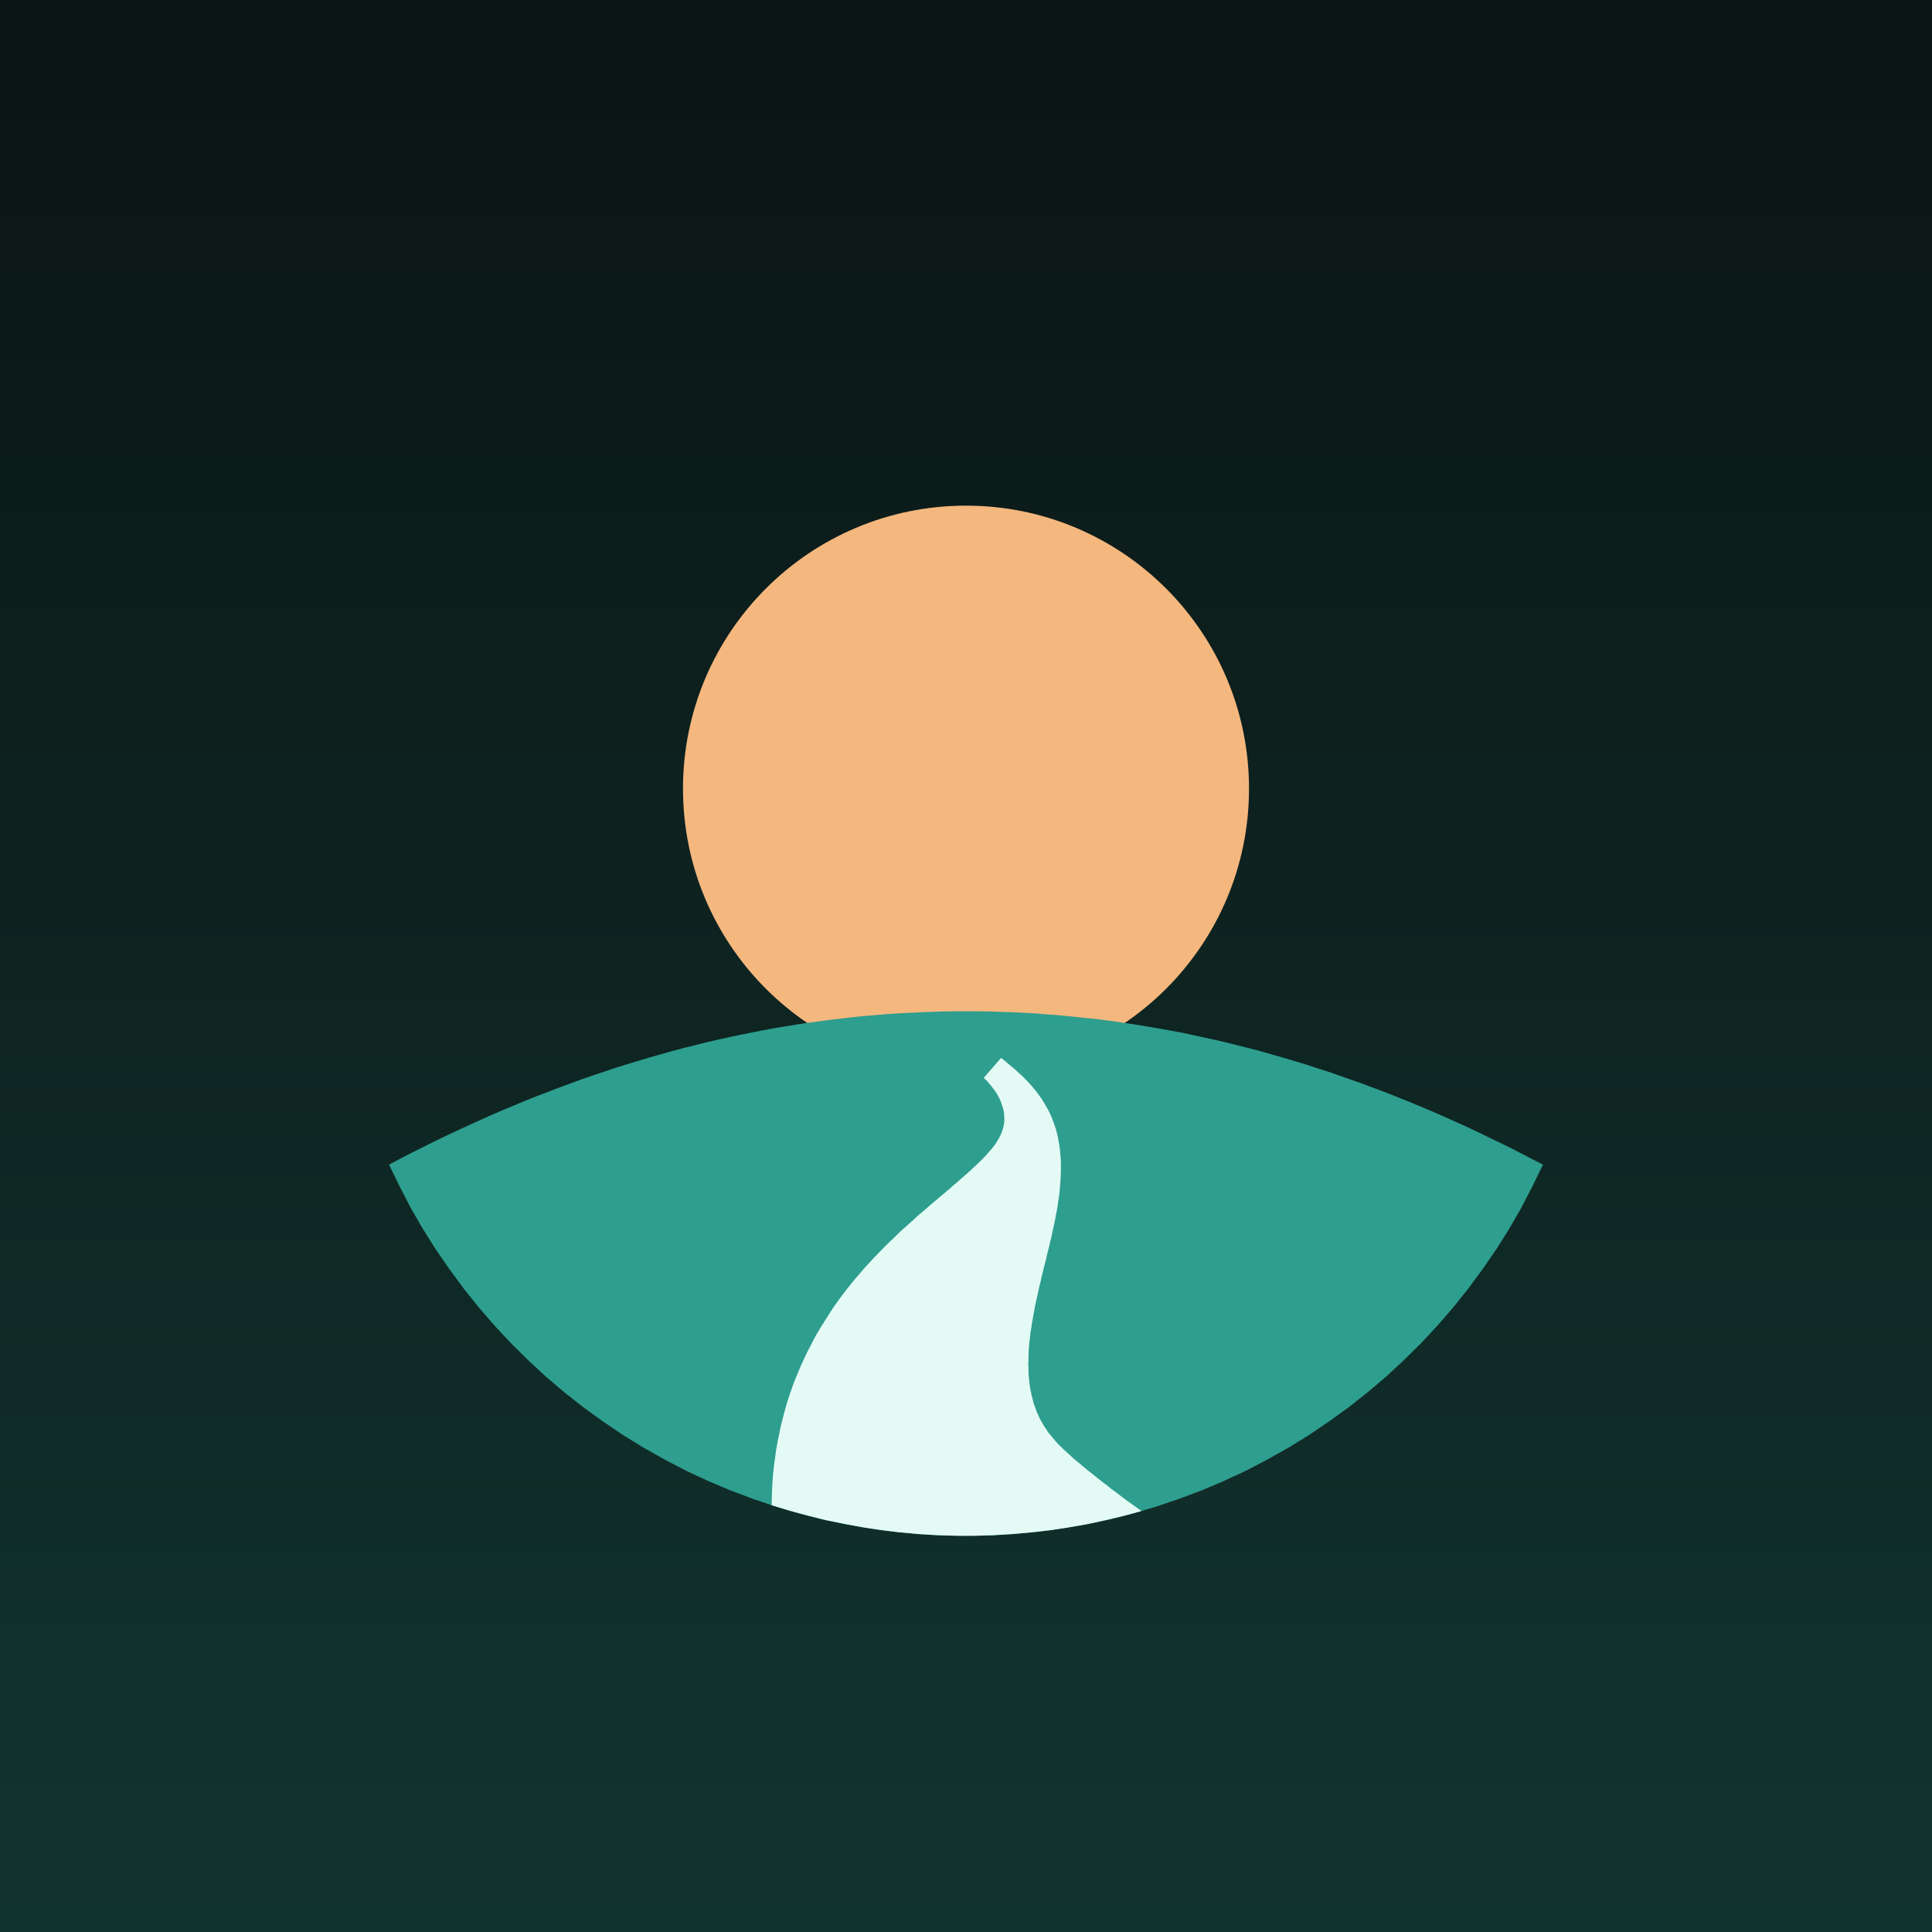
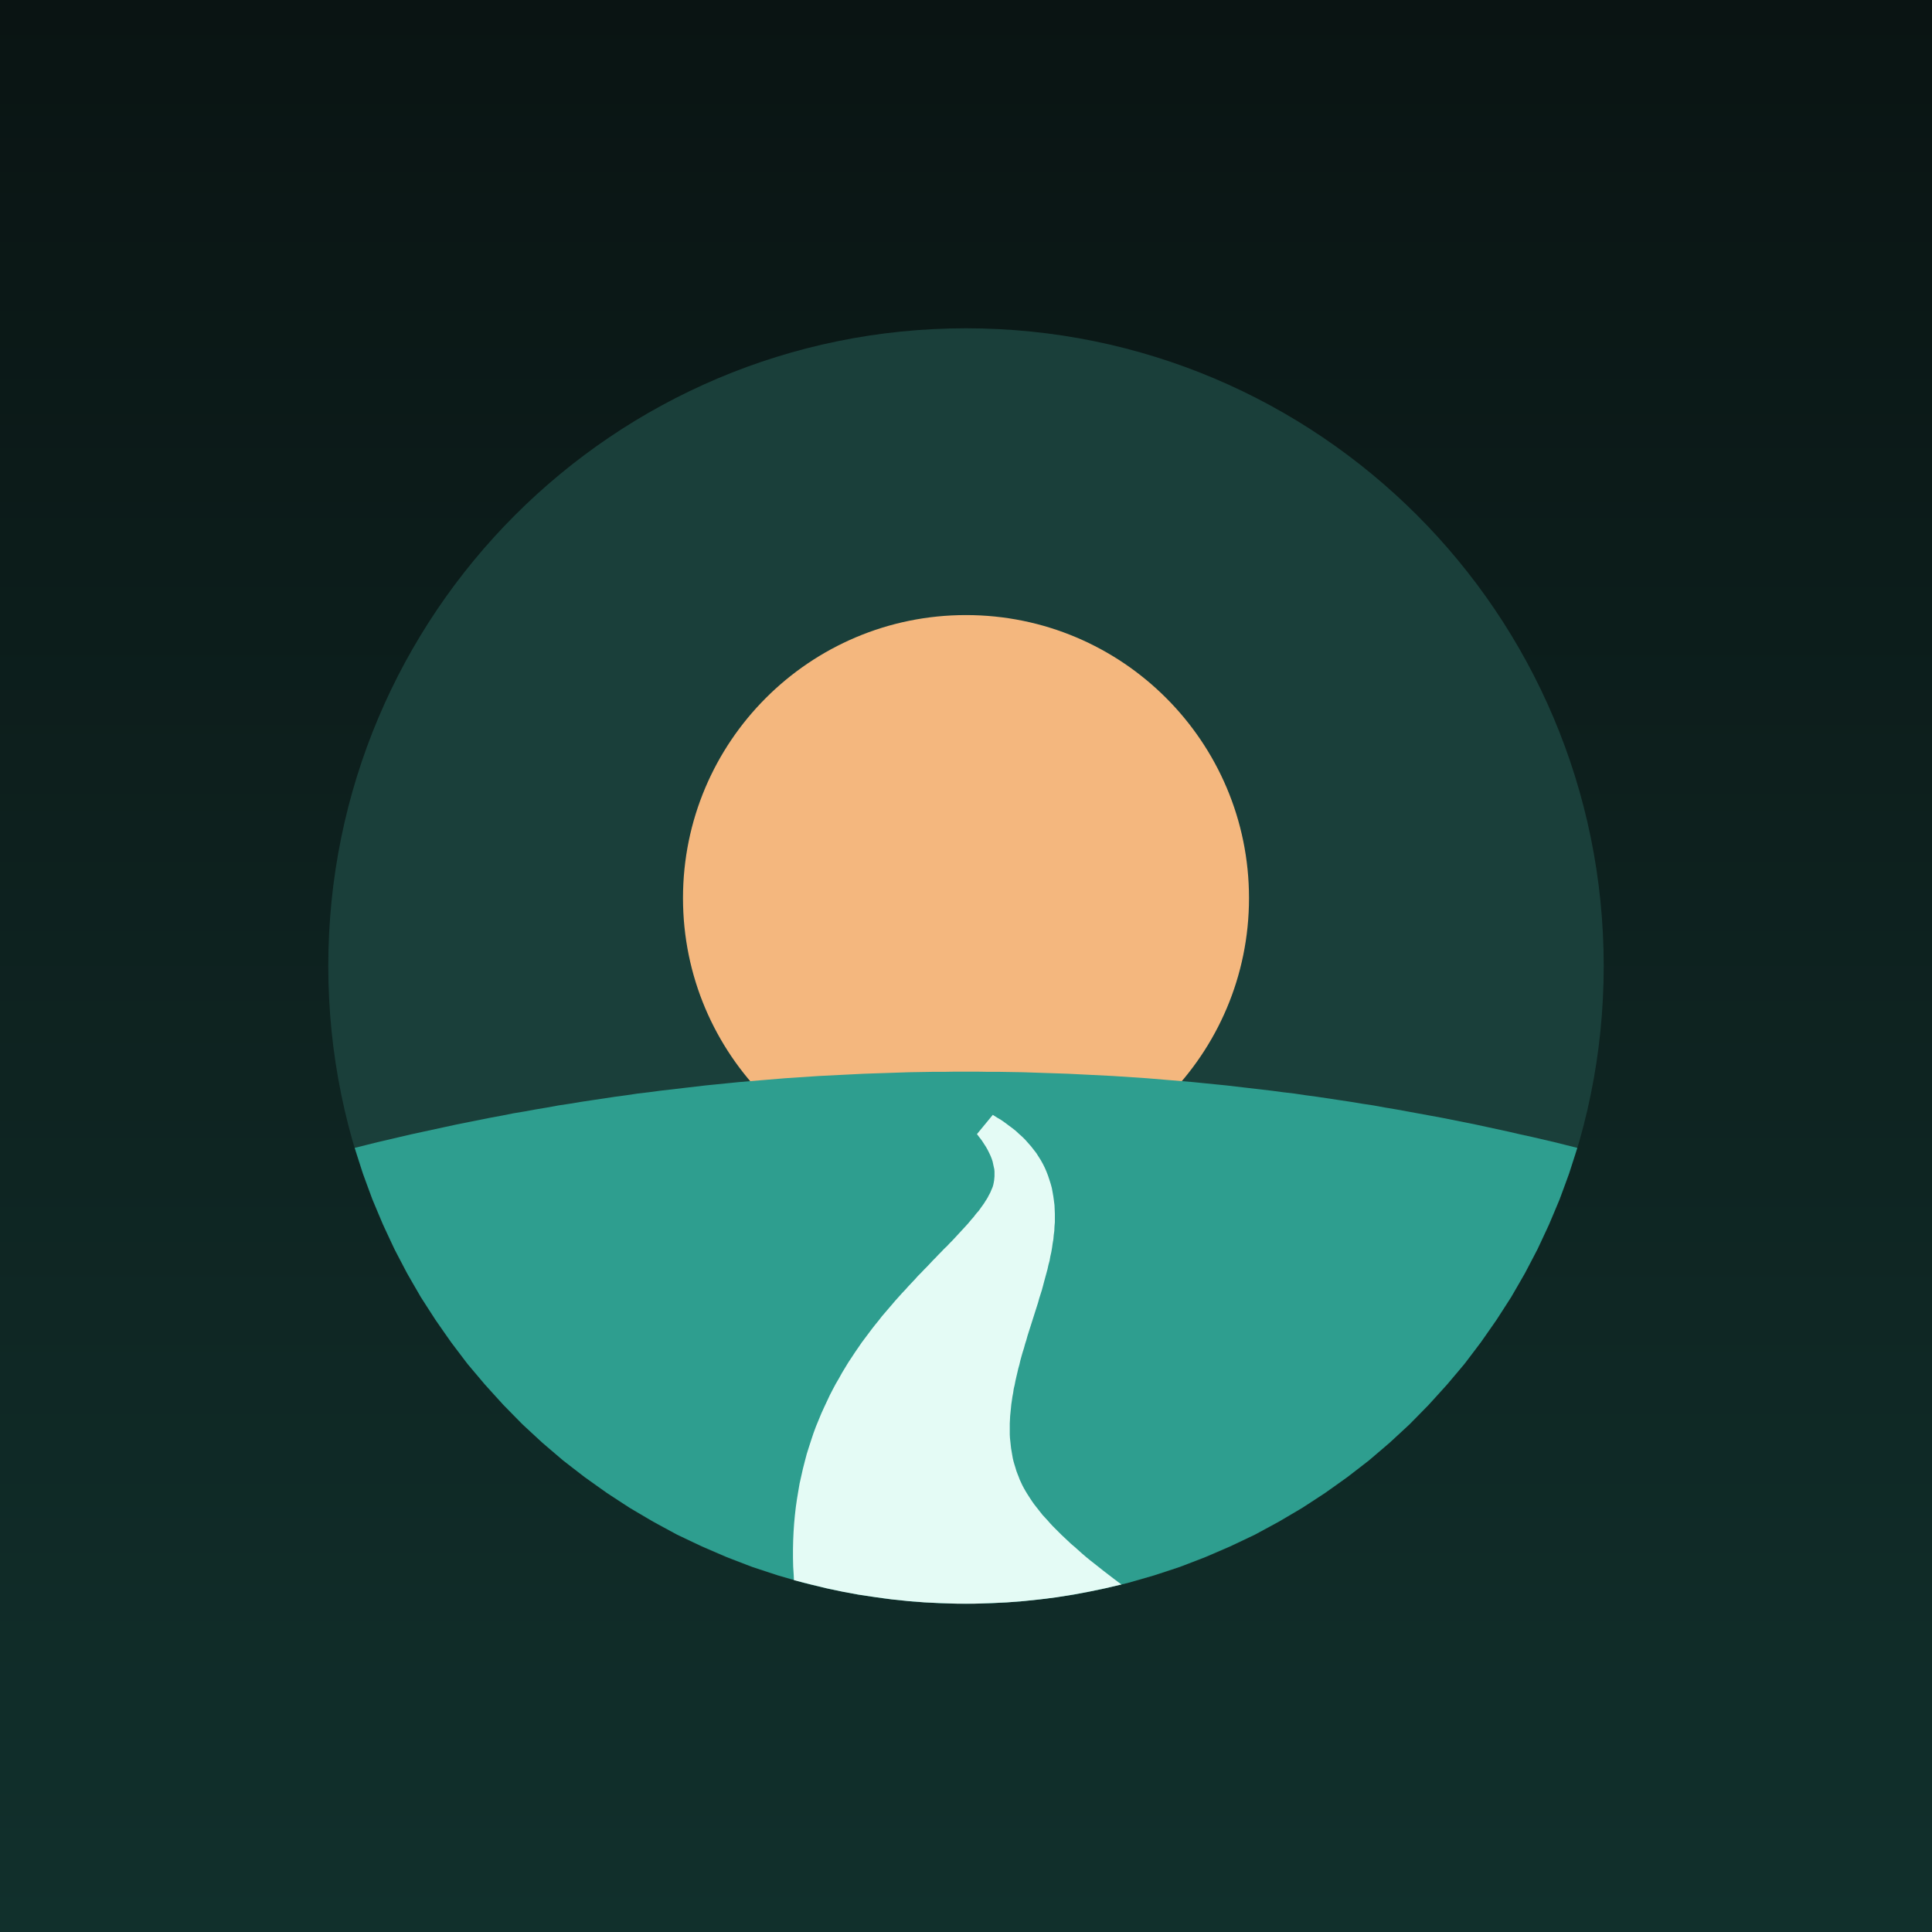
<svg xmlns="http://www.w3.org/2000/svg" viewBox="0 0 1024 1024" width="1024" height="1024">
  <defs>
    <linearGradient id="v9b-dk" x1="0" y1="0" x2="0" y2="1024" gradientUnits="userSpaceOnUse">
      <stop offset="0" stop-color="#0A1413" />
-       <stop offset="1" stop-color="#12342F" />
+       <stop offset="1" stop-color="#11302C" />
    </linearGradient>
  </defs>
  <rect width="1024" height="1024" fill="url(#v9b-dk)" />
-   <circle cx="512" cy="418" r="150" fill="#F4B77E" />
-   <path d="M206.2 617.3 L212.2 614.1 L218.2 611 L224.2 608 L230.2 605 L236.2 602.1 L242.2 599.3 L248.2 596.5 L254.2 593.8 L260.2 591.1 L266.2 588.5 L272.2 586 L278.2 583.5 L284.2 581.1 L290.2 578.8 L296.2 576.5 L302.2 574.3 L308.2 572.1 L314.2 570 L320.2 568 L326.2 566 L332.2 564.1 L338.2 562.3 L344.2 560.5 L350.2 558.8 L356.2 557.1 L362.2 555.5 L368.2 554 L374.2 552.5 L380.2 551.1 L386.2 549.8 L392.2 548.5 L398.2 547.3 L404.2 546.1 L410.2 545 L416.2 544 L422.2 543 L428.2 542.1 L434.2 541.3 L440.2 540.5 L446.2 539.8 L452.2 539.1 L458.2 538.5 L464.2 538 L470.2 537.5 L476.2 537.1 L482.2 536.8 L488.2 536.5 L494.2 536.3 L500.2 536.1 L506.2 536 L512.2 536 L518.2 536 L524.2 536.1 L530.2 536.3 L536.2 536.5 L542.2 536.8 L548.2 537.1 L554.2 537.6 L560.2 538 L566.2 538.6 L572.2 539.2 L578.2 539.8 L584.2 540.5 L590.2 541.3 L596.2 542.2 L602.2 543.1 L608.2 544.1 L614.2 545.1 L620.2 546.2 L626.2 547.3 L632.2 548.6 L638.2 549.9 L644.2 551.2 L650.2 552.6 L656.2 554.1 L662.2 555.6 L668.2 557.2 L674.2 558.9 L680.2 560.6 L686.2 562.4 L692.2 564.2 L698.2 566.2 L704.2 568.1 L710.2 570.2 L716.2 572.3 L722.2 574.4 L728.2 576.7 L734.2 578.9 L740.2 581.3 L746.2 583.7 L752.2 586.2 L758.2 588.7 L764.2 591.3 L770.2 594 L776.2 596.7 L782.2 599.5 L788.2 602.4 L794.2 605.3 L800.2 608.2 L806.2 611.3 L812.2 614.4 L817.8 617.3 L817.8 617.3 L812.2 628.8 L806.3 640.2 L799.9 651.3 L793.1 662.1 L785.8 672.7 L778.2 683 L770.2 693 L761.8 702.7 L753.1 712 L744 721 L734.6 729.7 L724.8 738 L714.8 745.9 L704.4 753.4 L693.8 760.6 L682.9 767.3 L671.7 773.6 L660.4 779.5 L648.8 784.9 L637 789.9 L625 794.4 L612.9 798.5 L600.6 802.1 L588.2 805.3 L575.6 807.9 L563 810.1 L550.3 811.8 L537.6 813 L524.8 813.8 L512 814 L499.2 813.8 L486.4 813 L473.7 811.8 L461 810.1 L448.4 807.9 L435.8 805.3 L423.4 802.1 L411.1 798.5 L399 794.4 L387 789.9 L375.2 784.9 L363.6 779.5 L352.3 773.6 L341.1 767.3 L330.2 760.6 L319.6 753.4 L309.2 745.9 L299.2 738 L289.4 729.7 L280 721 L270.9 712 L262.2 702.7 L253.8 693 L245.8 683 L238.2 672.7 L230.9 662.1 L224.1 651.3 L217.7 640.2 L211.8 628.8 L206.2 617.3Z" fill="#2E9E8F" />
-   <path d="M521.4 571.3 L523 572.8 L524.4 574.4 L525.7 576 L526.9 577.6 L528 579.1 L528.9 580.7 L529.7 582.2 L530.4 583.7 L530.9 585.2 L531.4 586.7 L531.8 588.1 L532.1 589.5 L532.2 590.8 L532.3 592.1 L532.3 593.4 L532.3 594.6 L532.1 595.8 L531.9 597 L531.6 598.1 L531.3 599.2 L530.9 600.3 L530.4 601.4 L529.9 602.4 L529.4 603.4 L528.8 604.4 L528.2 605.4 L527.5 606.4 L526.8 607.4 L526 608.4 L525.2 609.4 L524.3 610.4 L523.4 611.4 L522.5 612.5 L521.5 613.5 L520.5 614.6 L519.4 615.6 L518.3 616.7 L517.1 617.8 L515.9 618.9 L514.7 620.1 L513.4 621.2 L512.1 622.4 L510.7 623.6 L509.3 624.8 L507.9 626.1 L506.4 627.4 L504.9 628.6 L503.4 630 L501.8 631.3 L500.2 632.7 L498.5 634.1 L496.9 635.5 L495.2 636.9 L493.4 638.4 L491.7 639.9 L489.9 641.5 L488.1 643 L486.2 644.6 L484.4 646.3 L482.5 648 L480.6 649.7 L478.7 651.4 L476.7 653.2 L474.8 655.1 L472.8 657 L470.8 658.9 L468.8 660.9 L466.8 662.9 L464.8 665 L462.8 667.1 L460.8 669.3 L458.7 671.5 L456.7 673.8 L454.7 676.2 L452.6 678.6 L450.6 681.1 L448.6 683.6 L446.6 686.2 L444.6 688.9 L442.6 691.7 L440.7 694.5 L438.8 697.5 L436.9 700.5 L435 703.5 L433.1 706.7 L431.3 709.9 L429.6 713.3 L427.8 716.7 L426.2 720.2 L424.5 723.8 L423 727.4 L421.4 731.2 L420 735 L418.6 739 L417.3 743 L416.1 747.1 L415 751.3 L413.9 755.6 L413 759.9 L412.1 764.4 L411.3 768.9 L410.7 773.5 L410.1 778.1 L409.6 782.9 L409.3 787.7 L409.1 792.5 L409 797.4 L409 797.8 L409 797.8 L418.5 800.7 L428.1 803.3 L437.7 805.7 L447.5 807.7 L457.2 809.5 L467.1 811 L477 812.2 L486.9 813.1 L496.8 813.7 L506.7 814 L516.7 814 L526.6 813.7 L536.5 813.1 L546.5 812.2 L556.3 811.1 L566.2 809.6 L576 807.9 L585.7 805.8 L595.4 803.5 L605 800.9 L605 800.9 L602.4 799 L599.9 797.2 L597.5 795.5 L595.2 793.8 L593 792.1 L590.9 790.5 L588.8 789 L586.9 787.4 L585 786 L583.2 784.6 L581.4 783.2 L579.7 781.8 L578.1 780.5 L576.5 779.3 L575 778 L573.5 776.8 L572.1 775.6 L570.8 774.5 L569.4 773.4 L568.1 772.2 L566.9 771.1 L565.7 770 L564.5 768.9 L563.4 767.9 L562.3 766.8 L561.2 765.7 L560.1 764.6 L559.1 763.4 L558.1 762.3 L557.2 761.1 L556.2 760 L555.3 758.8 L554.5 757.5 L553.6 756.2 L552.8 754.9 L552.1 753.6 L551.3 752.2 L550.6 750.8 L550 749.4 L549.3 747.9 L548.8 746.3 L548.2 744.8 L547.7 743.2 L547.3 741.5 L546.8 739.8 L546.5 738.1 L546.1 736.3 L545.8 734.5 L545.6 732.7 L545.4 730.8 L545.2 728.9 L545.1 726.9 L545.1 724.9 L545 722.9 L545.1 720.9 L545.1 718.9 L545.2 716.8 L545.3 714.7 L545.5 712.6 L545.7 710.4 L546 708.3 L546.2 706.1 L546.6 703.9 L546.9 701.7 L547.3 699.4 L547.7 697.2 L548.1 695 L548.5 692.7 L549 690.4 L549.5 688.2 L550 685.9 L550.5 683.6 L551 681.3 L551.6 679 L552.1 676.7 L552.7 674.4 L553.2 672.1 L553.8 669.8 L554.4 667.5 L554.9 665.2 L555.5 662.8 L556.1 660.5 L556.6 658.2 L557.2 655.9 L557.7 653.5 L558.2 651.2 L558.7 648.9 L559.2 646.6 L559.6 644.2 L560.1 641.9 L560.5 639.6 L560.8 637.2 L561.2 634.9 L561.5 632.6 L561.7 630.3 L561.9 627.9 L562.1 625.6 L562.2 623.3 L562.3 621 L562.3 618.7 L562.3 616.3 L562.2 614 L562 611.8 L561.8 609.5 L561.5 607.2 L561.1 605 L560.7 602.7 L560.2 600.5 L559.6 598.4 L558.9 596.2 L558.1 594.1 L557.3 592 L556.4 590 L555.4 588 L554.3 586.1 L553.2 584.2 L552 582.3 L550.7 580.5 L549.4 578.7 L548 577 L546.5 575.2 L545 573.6 L543.4 571.9 L541.8 570.3 L540 568.7 L538.3 567.1 L536.4 565.5 L534.5 563.9 L532.6 562.3 L530.6 560.7Z" fill="#E4FBF5" />
+   <circle cx="512" cy="512" r="338" fill="#1A3F3A" />
+   <circle cx="512" cy="476" r="150" fill="#F4B77E" />
+   <path d="M188 608.4 L194 606.9 L200 605.4 L206 604 L212 602.6 L218 601.2 L224 599.9 L230 598.6 L236 597.3 L242 596 L248 594.8 L254 593.6 L260 592.4 L266 591.3 L272 590.1 L278 589.1 L284 588 L290 587 L296 585.9 L302 585 L308 584 L314 583.1 L320 582.2 L326 581.3 L332 580.5 L338 579.6 L344 578.9 L350 578.1 L356 577.4 L362 576.7 L368 576 L374 575.3 L380 574.7 L386 574.1 L392 573.5 L398 573 L404 572.5 L410 572 L416 571.5 L422 571.1 L428 570.7 L434 570.3 L440 570 L446 569.7 L452 569.4 L458 569.1 L464 568.9 L470 568.7 L476 568.5 L482 568.3 L488 568.2 L494 568.1 L500 568.1 L506 568 L512 568 L518 568 L524 568.1 L530 568.1 L536 568.2 L542 568.3 L548 568.5 L554 568.7 L560 568.9 L566 569.1 L572 569.4 L578 569.7 L584 570 L590 570.3 L596 570.7 L602 571.1 L608 571.5 L614 572 L620 572.5 L626 573 L632 573.5 L638 574.1 L644 574.7 L650 575.3 L656 576 L662 576.7 L668 577.4 L674 578.1 L680 578.9 L686 579.6 L692 580.5 L698 581.3 L704 582.2 L710 583.1 L716 584 L722 585 L728 585.9 L734 587 L740 588 L746 589.1 L752 590.2 L758 591.3 L764 592.4 L770 593.6 L776 594.8 L782 596 L788 597.3 L794 598.6 L800 599.9 L806 601.3 L812 602.6 L818 604 L824 605.4 L830 606.9 L836 608.4 L836 608.4 L831.6 622.1 L826.6 635.7 L821 649 L814.9 662.1 L808.2 674.9 L801 687.4 L793.2 699.5 L784.9 711.4 L776.2 722.9 L766.9 733.9 L757.2 744.6 L747.1 754.9 L736.5 764.7 L725.5 774.1 L714.1 782.9 L702.3 791.3 L690.2 799.2 L677.8 806.5 L665.1 813.4 L652 819.6 L638.8 825.3 L625.3 830.5 L611.6 835 L597.7 839 L583.7 842.3 L569.5 845.1 L555.2 847.2 L540.8 848.8 L526.4 849.7 L512 850 L497.6 849.7 L483.2 848.8 L468.8 847.2 L454.5 845.1 L440.3 842.3 L426.3 839 L412.4 835 L398.7 830.5 L385.2 825.3 L372 819.6 L358.9 813.4 L346.2 806.5 L333.8 799.2 L321.7 791.3 L309.9 782.9 L298.5 774.1 L287.5 764.7 L276.9 754.9 L266.8 744.6 L257.1 733.9 L247.8 722.9 L239.1 711.4 L230.8 699.5 L223 687.4 L215.8 674.9 L209.1 662.1 L203 649 L197.4 635.7 L192.4 622.1 L188 608.4Z" fill="#2E9E8F" />
+   <path d="M517.8 601.1 L519.1 602.8 L520.4 604.5 L521.5 606.2 L522.6 607.9 L523.5 609.5 L524.3 611.1 L525 612.6 L525.6 614.1 L526.1 615.6 L526.4 617 L526.7 618.4 L527 619.7 L527.1 621 L527.1 622.3 L527.1 623.5 L527 624.6 L526.9 625.7 L526.7 626.8 L526.5 627.8 L526.2 628.9 L525.8 629.9 L525.4 630.8 L525 631.8 L524.5 632.8 L524 633.7 L523.5 634.7 L522.9 635.7 L522.3 636.6 L521.7 637.6 L521 638.6 L520.2 639.7 L519.5 640.7 L518.7 641.8 L517.8 642.8 L516.9 643.9 L516 645.1 L515 646.2 L514 647.4 L513 648.6 L511.9 649.8 L510.8 651 L509.6 652.3 L508.4 653.6 L507.2 654.9 L505.9 656.3 L504.6 657.7 L503.2 659.1 L501.9 660.5 L500.4 661.9 L499 663.4 L497.5 664.9 L496 666.5 L494.5 668 L493 669.6 L491.4 671.3 L489.8 672.9 L488.2 674.6 L486.5 676.3 L484.9 678.1 L483.2 679.9 L481.5 681.7 L479.8 683.6 L478 685.5 L476.3 687.4 L474.5 689.4 L472.8 691.4 L471 693.5 L469.2 695.6 L467.4 697.7 L465.7 699.9 L463.9 702.1 L462.1 704.4 L460.3 706.8 L458.5 709.2 L456.7 711.6 L455 714.1 L453.2 716.7 L451.5 719.3 L449.7 722 L448 724.8 L446.3 727.6 L444.7 730.5 L443 733.4 L441.4 736.4 L439.8 739.5 L438.3 742.7 L436.8 745.9 L435.3 749.2 L433.9 752.6 L432.5 756 L431.2 759.5 L430 763.1 L428.8 766.8 L427.6 770.6 L426.6 774.4 L425.6 778.3 L424.7 782.3 L423.8 786.3 L423.1 790.4 L422.4 794.6 L421.8 798.8 L421.3 803.2 L420.9 807.5 L420.6 812 L420.4 816.5 L420.3 821.1 L420.3 825.7 L420.4 830.3 L420.7 835.1 L420.8 837.5 L420.8 837.5 L429.3 839.7 L437.9 841.8 L446.4 843.6 L455.1 845.2 L463.7 846.5 L472.5 847.7 L481.2 848.6 L489.9 849.3 L498.7 849.7 L507.5 850 L516.3 850 L525 849.7 L533.8 849.3 L542.6 848.6 L551.3 847.7 L560 846.6 L568.7 845.2 L577.3 843.6 L585.9 841.8 L594.4 839.8 L594.4 839.8 L592.9 838.7 L590.1 836.6 L587.5 834.6 L584.9 832.6 L582.5 830.7 L580.1 828.8 L577.8 827 L575.6 825.2 L573.5 823.4 L571.5 821.6 L569.6 819.9 L567.7 818.3 L565.9 816.6 L564.2 815 L562.6 813.5 L561 811.9 L559.5 810.4 L558 808.9 L556.6 807.4 L555.3 805.9 L554 804.5 L552.7 803.1 L551.5 801.6 L550.4 800.2 L549.3 798.8 L548.2 797.4 L547.2 796 L546.2 794.5 L545.3 793.1 L544.4 791.7 L543.5 790.2 L542.7 788.8 L541.9 787.3 L541.2 785.8 L540.5 784.3 L539.9 782.7 L539.3 781.2 L538.7 779.6 L538.2 777.9 L537.7 776.3 L537.2 774.6 L536.8 772.9 L536.5 771.2 L536.2 769.4 L535.9 767.7 L535.7 765.9 L535.5 764 L535.3 762.2 L535.2 760.3 L535.2 758.4 L535.2 756.4 L535.2 754.5 L535.3 752.5 L535.4 750.5 L535.6 748.5 L535.8 746.5 L536 744.4 L536.3 742.4 L536.6 740.3 L537 738.2 L537.3 736.1 L537.8 734 L538.2 731.9 L538.7 729.7 L539.2 727.6 L539.7 725.4 L540.3 723.3 L540.8 721.1 L541.4 718.9 L542 716.8 L542.7 714.6 L543.3 712.4 L544 710.2 L544.6 708 L545.3 705.8 L546 703.6 L546.7 701.4 L547.4 699.2 L548.1 697 L548.8 694.8 L549.5 692.6 L550.2 690.4 L550.8 688.2 L551.5 686 L552.2 683.8 L552.8 681.6 L553.4 679.3 L554 677.1 L554.6 674.9 L555.2 672.7 L555.7 670.4 L556.3 668.2 L556.7 665.9 L557.2 663.7 L557.6 661.4 L557.9 659.2 L558.3 656.9 L558.5 654.6 L558.8 652.4 L558.9 650.1 L559.1 647.8 L559.1 645.5 L559.1 643.3 L559 641 L558.9 638.7 L558.6 636.4 L558.3 634.2 L557.9 631.9 L557.5 629.7 L556.9 627.5 L556.2 625.3 L555.5 623.2 L554.7 621.1 L553.8 619 L552.8 617 L551.7 615 L550.5 613.1 L549.3 611.2 L547.9 609.4 L546.5 607.6 L545 605.9 L543.5 604.2 L541.8 602.5 L540.1 601 L538.4 599.4 L536.5 597.9 L534.6 596.5 L532.6 595 L530.6 593.6 L528.4 592.3 L526.2 590.9Z" fill="#E4FBF5" />
</svg>
